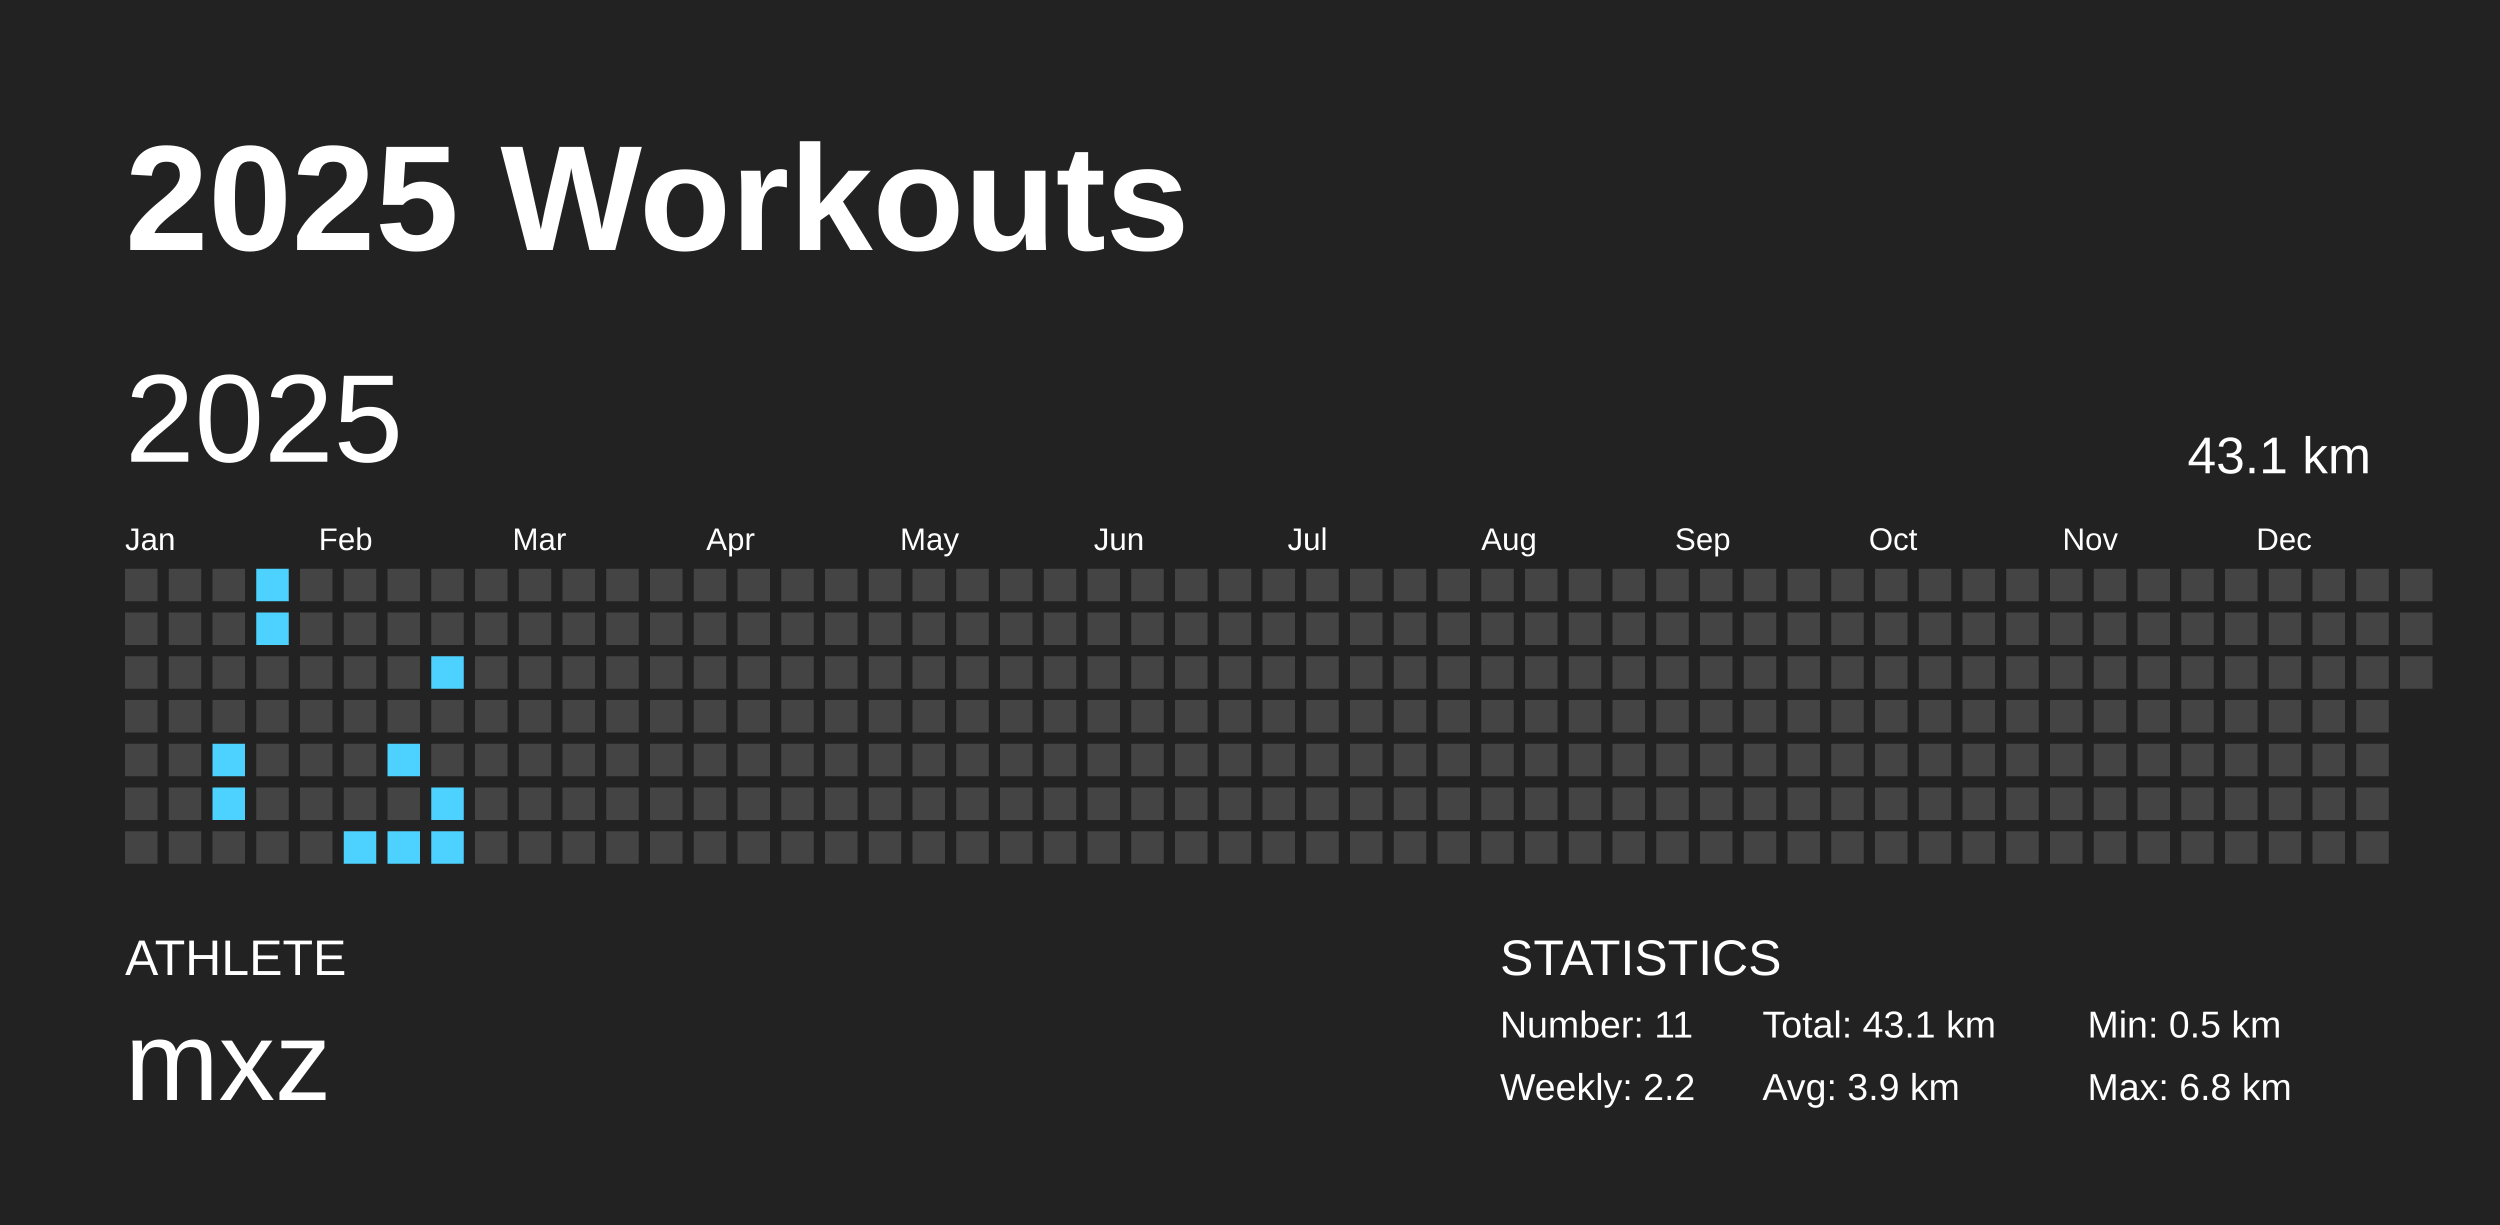
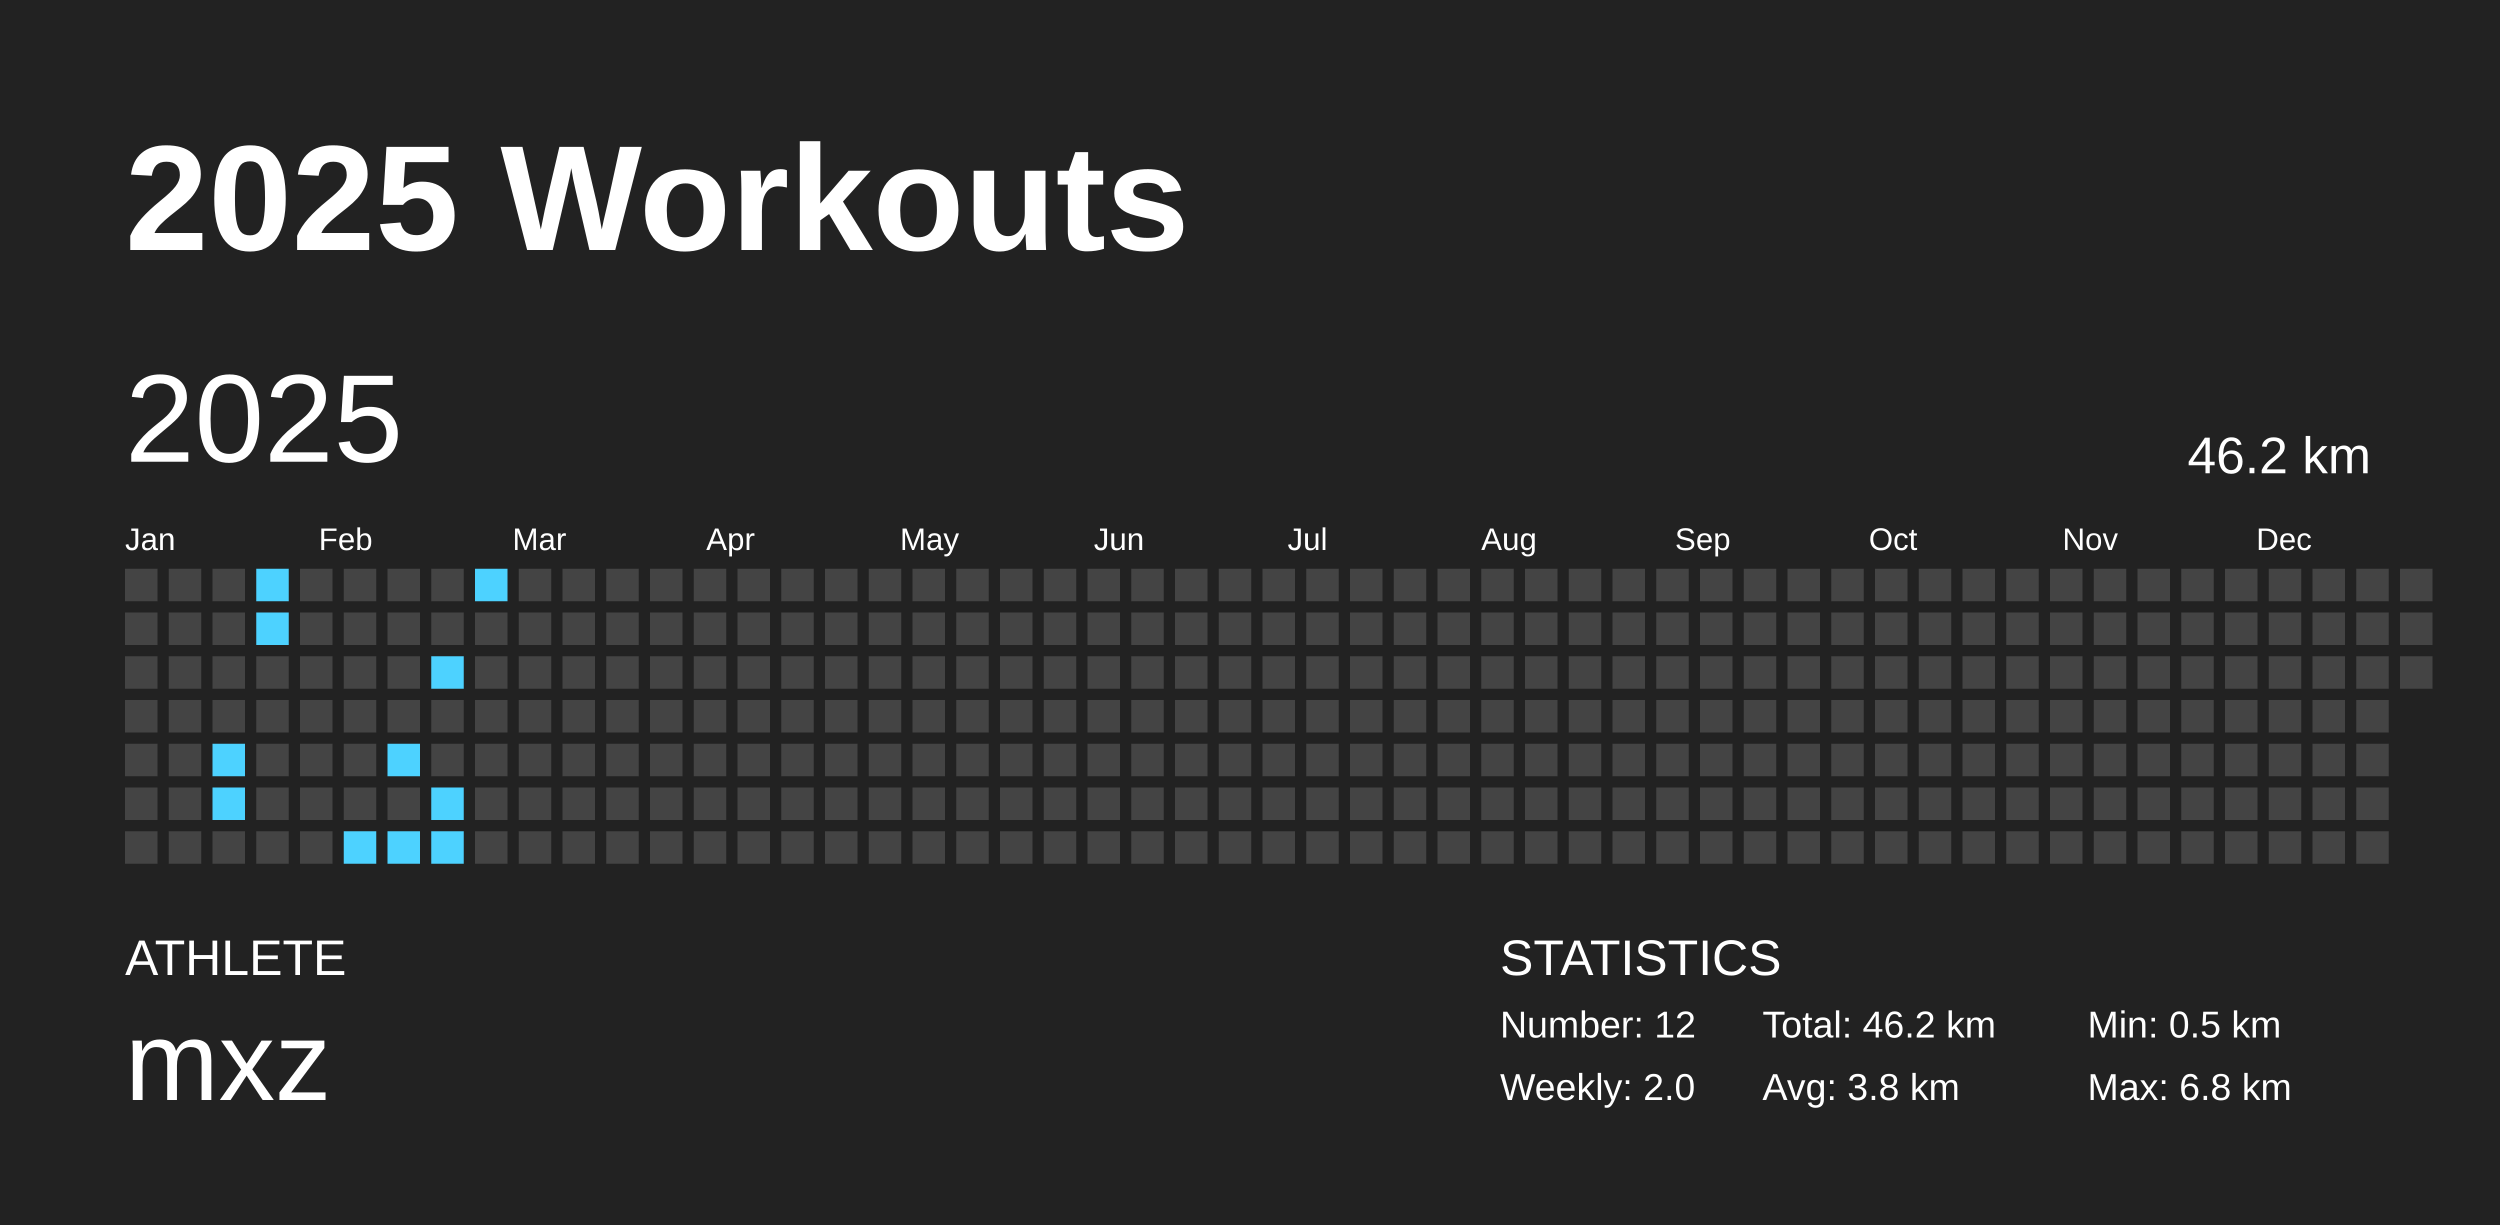
<svg xmlns="http://www.w3.org/2000/svg" baseProfile="full" height="98mm" version="1.1" viewBox="0,0,200,98" width="200mm">
  <defs />
  <rect fill="#222222" height="98" width="200" x="0" y="0" />
  <text fill="#FFFFFF" style="font-size:12px; font-family:Arial; font-weight:bold;" x="10" y="20">2025 Workouts</text>
  <text fill="#FFFFFF" style="font-size:4px; font-family:Arial" x="10" y="78">ATHLETE</text>
  <text fill="#FFFFFF" style="font-size:9px; font-family:Arial" x="10" y="88">mxz</text>
  <text fill="#FFFFFF" style="font-size:4px; font-family:Arial" x="120" y="78">STATISTICS</text>
-   <text fill="#FFFFFF" style="font-size:3px; font-family:Arial" x="120" y="83">Number: 11</text>
-   <text fill="#FFFFFF" style="font-size:3px; font-family:Arial" x="120" y="88">Weekly: 2.2</text>
-   <text fill="#FFFFFF" style="font-size:3px; font-family:Arial" x="141" y="83">Total: 43.1 km</text>
-   <text fill="#FFFFFF" style="font-size:3px; font-family:Arial" x="141" y="88">Avg: 3.9 km</text>
+   <text fill="#FFFFFF" style="font-size:3px; font-family:Arial" x="120" y="83">Number: 12</text>
+   <text fill="#FFFFFF" style="font-size:3px; font-family:Arial" x="120" y="88">Weekly: 2.0</text>
+   <text fill="#FFFFFF" style="font-size:3px; font-family:Arial" x="141" y="83">Total: 46.2 km</text>
+   <text fill="#FFFFFF" style="font-size:3px; font-family:Arial" x="141" y="88">Avg: 3.8 km</text>
  <text fill="#FFFFFF" style="font-size:3px; font-family:Arial" x="167" y="83">Min: 0.5 km</text>
  <text fill="#FFFFFF" style="font-size:3px; font-family:Arial" x="167" y="88">Max: 6.8 km</text>
  <text dominant-baseline="hanging" fill="#FFFFFF" style="font-size:10.0px; font-family:Arial;" x="10" y="30">2025</text>
-   <text dominant-baseline="hanging" fill="#FFFFFF" style="font-size:4.125px; font-family:Arial;" x="175" y="35">43.1 km</text>
+   <text dominant-baseline="hanging" fill="#FFFFFF" style="font-size:4.125px; font-family:Arial;" x="175" y="35">46.2 km</text>
  <text fill="#FFFFFF" style="font-size:2.5px; font-family:Arial" x="10.0" y="44">Jan</text>
  <text fill="#FFFFFF" style="font-size:2.5px; font-family:Arial" x="25.5" y="44">Feb</text>
  <text fill="#FFFFFF" style="font-size:2.5px; font-family:Arial" x="41.0" y="44">Mar</text>
  <text fill="#FFFFFF" style="font-size:2.5px; font-family:Arial" x="56.5" y="44">Apr</text>
  <text fill="#FFFFFF" style="font-size:2.5px; font-family:Arial" x="72.0" y="44">May</text>
  <text fill="#FFFFFF" style="font-size:2.5px; font-family:Arial" x="87.5" y="44">Jun</text>
  <text fill="#FFFFFF" style="font-size:2.5px; font-family:Arial" x="103.0" y="44">Jul</text>
  <text fill="#FFFFFF" style="font-size:2.5px; font-family:Arial" x="118.5" y="44">Aug</text>
  <text fill="#FFFFFF" style="font-size:2.5px; font-family:Arial" x="134.0" y="44">Sep</text>
  <text fill="#FFFFFF" style="font-size:2.5px; font-family:Arial" x="149.5" y="44">Oct</text>
  <text fill="#FFFFFF" style="font-size:2.5px; font-family:Arial" x="165.0" y="44">Nov</text>
  <text fill="#FFFFFF" style="font-size:2.5px; font-family:Arial" x="180.5" y="44">Dec</text>
  <rect fill="#444444" height="2.6" width="2.6" x="10.0" y="45.5" />
  <rect fill="#444444" height="2.6" width="2.6" x="10.0" y="49.0" />
  <rect fill="#444444" height="2.6" width="2.6" x="10.0" y="52.5" />
  <rect fill="#444444" height="2.6" width="2.6" x="10.0" y="56.0" />
  <rect fill="#444444" height="2.6" width="2.6" x="10.0" y="59.5" />
  <rect fill="#444444" height="2.6" width="2.6" x="10.0" y="63.0" />
  <rect fill="#444444" height="2.6" width="2.6" x="10.0" y="66.5" />
  <rect fill="#444444" height="2.6" width="2.6" x="13.5" y="45.5" />
  <rect fill="#444444" height="2.6" width="2.6" x="13.5" y="49.0" />
  <rect fill="#444444" height="2.6" width="2.6" x="13.5" y="52.5" />
  <rect fill="#444444" height="2.6" width="2.6" x="13.5" y="56.0" />
  <rect fill="#444444" height="2.6" width="2.6" x="13.5" y="59.5" />
  <rect fill="#444444" height="2.6" width="2.6" x="13.5" y="63.0" />
  <rect fill="#444444" height="2.6" width="2.6" x="13.5" y="66.5" />
  <rect fill="#444444" height="2.6" width="2.6" x="17.0" y="45.5" />
  <rect fill="#444444" height="2.6" width="2.6" x="17.0" y="49.0" />
  <rect fill="#444444" height="2.6" width="2.6" x="17.0" y="52.5" />
  <rect fill="#444444" height="2.6" width="2.6" x="17.0" y="56.0" />
  <rect fill="#4dd2ff" height="2.6" width="2.6" x="17.0" y="59.5" />
  <rect fill="#4dd2ff" height="2.6" width="2.6" x="17.0" y="63.0" />
  <rect fill="#444444" height="2.6" width="2.6" x="17.0" y="66.5" />
  <rect fill="#4dd2ff" height="2.6" width="2.6" x="20.5" y="45.5" />
  <rect fill="#4dd2ff" height="2.6" width="2.6" x="20.5" y="49.0" />
  <rect fill="#444444" height="2.6" width="2.6" x="20.5" y="52.5" />
  <rect fill="#444444" height="2.6" width="2.6" x="20.5" y="56.0" />
  <rect fill="#444444" height="2.6" width="2.6" x="20.5" y="59.5" />
  <rect fill="#444444" height="2.6" width="2.6" x="20.5" y="63.0" />
  <rect fill="#444444" height="2.6" width="2.6" x="20.5" y="66.5" />
  <rect fill="#444444" height="2.6" width="2.6" x="24.0" y="45.5" />
  <rect fill="#444444" height="2.6" width="2.6" x="24.0" y="49.0" />
  <rect fill="#444444" height="2.6" width="2.6" x="24.0" y="52.5" />
  <rect fill="#444444" height="2.6" width="2.6" x="24.0" y="56.0" />
  <rect fill="#444444" height="2.6" width="2.6" x="24.0" y="59.5" />
  <rect fill="#444444" height="2.6" width="2.6" x="24.0" y="63.0" />
  <rect fill="#444444" height="2.6" width="2.6" x="24.0" y="66.5" />
  <rect fill="#444444" height="2.6" width="2.6" x="27.5" y="45.5" />
  <rect fill="#444444" height="2.6" width="2.6" x="27.5" y="49.0" />
  <rect fill="#444444" height="2.6" width="2.6" x="27.5" y="52.5" />
  <rect fill="#444444" height="2.6" width="2.6" x="27.5" y="56.0" />
  <rect fill="#444444" height="2.6" width="2.6" x="27.5" y="59.5" />
  <rect fill="#444444" height="2.6" width="2.6" x="27.5" y="63.0" />
  <rect fill="#4dd2ff" height="2.6" width="2.6" x="27.5" y="66.5" />
  <rect fill="#444444" height="2.6" width="2.6" x="31.0" y="45.5" />
  <rect fill="#444444" height="2.6" width="2.6" x="31.0" y="49.0" />
  <rect fill="#444444" height="2.6" width="2.6" x="31.0" y="52.5" />
  <rect fill="#444444" height="2.6" width="2.6" x="31.0" y="56.0" />
  <rect fill="#4dd2ff" height="2.6" width="2.6" x="31.0" y="59.5" />
  <rect fill="#444444" height="2.6" width="2.6" x="31.0" y="63.0" />
  <rect fill="#4dd2ff" height="2.6" width="2.6" x="31.0" y="66.5" />
  <rect fill="#444444" height="2.6" width="2.6" x="34.5" y="45.5" />
  <rect fill="#444444" height="2.6" width="2.6" x="34.5" y="49.0" />
  <rect fill="#4dd2ff" height="2.6" width="2.6" x="34.5" y="52.5" />
  <rect fill="#444444" height="2.6" width="2.6" x="34.5" y="56.0" />
  <rect fill="#444444" height="2.6" width="2.6" x="34.5" y="59.5" />
  <rect fill="#4dd2ff" height="2.6" width="2.6" x="34.5" y="63.0" />
  <rect fill="#4dd2ff" height="2.6" width="2.6" x="34.5" y="66.5" />
-   <rect fill="#444444" height="2.6" width="2.6" x="38.0" y="45.5" />
+   <rect fill="#4dd2ff" height="2.6" width="2.6" x="38.0" y="45.5" />
  <rect fill="#444444" height="2.6" width="2.6" x="38.0" y="49.0" />
  <rect fill="#444444" height="2.6" width="2.6" x="38.0" y="52.5" />
  <rect fill="#444444" height="2.6" width="2.6" x="38.0" y="56.0" />
  <rect fill="#444444" height="2.6" width="2.6" x="38.0" y="59.5" />
  <rect fill="#444444" height="2.6" width="2.6" x="38.0" y="63.0" />
  <rect fill="#444444" height="2.6" width="2.6" x="38.0" y="66.5" />
  <rect fill="#444444" height="2.6" width="2.6" x="41.5" y="45.5" />
  <rect fill="#444444" height="2.6" width="2.6" x="41.5" y="49.0" />
  <rect fill="#444444" height="2.6" width="2.6" x="41.5" y="52.5" />
  <rect fill="#444444" height="2.6" width="2.6" x="41.5" y="56.0" />
  <rect fill="#444444" height="2.6" width="2.6" x="41.5" y="59.5" />
  <rect fill="#444444" height="2.6" width="2.6" x="41.5" y="63.0" />
  <rect fill="#444444" height="2.6" width="2.6" x="41.5" y="66.5" />
  <rect fill="#444444" height="2.6" width="2.6" x="45.0" y="45.5" />
  <rect fill="#444444" height="2.6" width="2.6" x="45.0" y="49.0" />
  <rect fill="#444444" height="2.6" width="2.6" x="45.0" y="52.5" />
  <rect fill="#444444" height="2.6" width="2.6" x="45.0" y="56.0" />
  <rect fill="#444444" height="2.6" width="2.6" x="45.0" y="59.5" />
  <rect fill="#444444" height="2.6" width="2.6" x="45.0" y="63.0" />
  <rect fill="#444444" height="2.6" width="2.6" x="45.0" y="66.5" />
  <rect fill="#444444" height="2.6" width="2.6" x="48.5" y="45.5" />
  <rect fill="#444444" height="2.6" width="2.6" x="48.5" y="49.0" />
  <rect fill="#444444" height="2.6" width="2.6" x="48.5" y="52.5" />
  <rect fill="#444444" height="2.6" width="2.6" x="48.5" y="56.0" />
  <rect fill="#444444" height="2.6" width="2.6" x="48.5" y="59.5" />
  <rect fill="#444444" height="2.6" width="2.6" x="48.5" y="63.0" />
  <rect fill="#444444" height="2.6" width="2.6" x="48.5" y="66.5" />
  <rect fill="#444444" height="2.6" width="2.6" x="52.0" y="45.5" />
  <rect fill="#444444" height="2.6" width="2.6" x="52.0" y="49.0" />
  <rect fill="#444444" height="2.6" width="2.6" x="52.0" y="52.5" />
  <rect fill="#444444" height="2.6" width="2.6" x="52.0" y="56.0" />
  <rect fill="#444444" height="2.6" width="2.6" x="52.0" y="59.5" />
  <rect fill="#444444" height="2.6" width="2.6" x="52.0" y="63.0" />
  <rect fill="#444444" height="2.6" width="2.6" x="52.0" y="66.5" />
  <rect fill="#444444" height="2.6" width="2.6" x="55.5" y="45.5" />
  <rect fill="#444444" height="2.6" width="2.6" x="55.5" y="49.0" />
  <rect fill="#444444" height="2.6" width="2.6" x="55.5" y="52.5" />
  <rect fill="#444444" height="2.6" width="2.6" x="55.5" y="56.0" />
  <rect fill="#444444" height="2.6" width="2.6" x="55.5" y="59.5" />
  <rect fill="#444444" height="2.6" width="2.6" x="55.5" y="63.0" />
  <rect fill="#444444" height="2.6" width="2.6" x="55.5" y="66.5" />
  <rect fill="#444444" height="2.6" width="2.6" x="59.0" y="45.5" />
  <rect fill="#444444" height="2.6" width="2.6" x="59.0" y="49.0" />
  <rect fill="#444444" height="2.6" width="2.6" x="59.0" y="52.5" />
  <rect fill="#444444" height="2.6" width="2.6" x="59.0" y="56.0" />
  <rect fill="#444444" height="2.6" width="2.6" x="59.0" y="59.5" />
  <rect fill="#444444" height="2.6" width="2.6" x="59.0" y="63.0" />
  <rect fill="#444444" height="2.6" width="2.6" x="59.0" y="66.5" />
  <rect fill="#444444" height="2.6" width="2.6" x="62.5" y="45.5" />
  <rect fill="#444444" height="2.6" width="2.6" x="62.5" y="49.0" />
  <rect fill="#444444" height="2.6" width="2.6" x="62.5" y="52.5" />
  <rect fill="#444444" height="2.6" width="2.6" x="62.5" y="56.0" />
  <rect fill="#444444" height="2.6" width="2.6" x="62.5" y="59.5" />
  <rect fill="#444444" height="2.6" width="2.6" x="62.5" y="63.0" />
  <rect fill="#444444" height="2.6" width="2.6" x="62.5" y="66.5" />
  <rect fill="#444444" height="2.6" width="2.6" x="66.0" y="45.5" />
  <rect fill="#444444" height="2.6" width="2.6" x="66.0" y="49.0" />
  <rect fill="#444444" height="2.6" width="2.6" x="66.0" y="52.5" />
  <rect fill="#444444" height="2.6" width="2.6" x="66.0" y="56.0" />
  <rect fill="#444444" height="2.6" width="2.6" x="66.0" y="59.5" />
  <rect fill="#444444" height="2.6" width="2.6" x="66.0" y="63.0" />
  <rect fill="#444444" height="2.6" width="2.6" x="66.0" y="66.5" />
  <rect fill="#444444" height="2.6" width="2.6" x="69.5" y="45.5" />
  <rect fill="#444444" height="2.6" width="2.6" x="69.5" y="49.0" />
  <rect fill="#444444" height="2.6" width="2.6" x="69.5" y="52.5" />
  <rect fill="#444444" height="2.6" width="2.6" x="69.5" y="56.0" />
  <rect fill="#444444" height="2.6" width="2.6" x="69.5" y="59.5" />
  <rect fill="#444444" height="2.6" width="2.6" x="69.5" y="63.0" />
  <rect fill="#444444" height="2.6" width="2.6" x="69.5" y="66.5" />
  <rect fill="#444444" height="2.6" width="2.6" x="73.0" y="45.5" />
  <rect fill="#444444" height="2.6" width="2.6" x="73.0" y="49.0" />
  <rect fill="#444444" height="2.6" width="2.6" x="73.0" y="52.5" />
  <rect fill="#444444" height="2.6" width="2.6" x="73.0" y="56.0" />
  <rect fill="#444444" height="2.6" width="2.6" x="73.0" y="59.5" />
  <rect fill="#444444" height="2.6" width="2.6" x="73.0" y="63.0" />
  <rect fill="#444444" height="2.6" width="2.6" x="73.0" y="66.5" />
  <rect fill="#444444" height="2.6" width="2.6" x="76.5" y="45.5" />
  <rect fill="#444444" height="2.6" width="2.6" x="76.5" y="49.0" />
  <rect fill="#444444" height="2.6" width="2.6" x="76.5" y="52.5" />
  <rect fill="#444444" height="2.6" width="2.6" x="76.5" y="56.0" />
  <rect fill="#444444" height="2.6" width="2.6" x="76.5" y="59.5" />
  <rect fill="#444444" height="2.6" width="2.6" x="76.5" y="63.0" />
  <rect fill="#444444" height="2.6" width="2.6" x="76.5" y="66.5" />
  <rect fill="#444444" height="2.6" width="2.6" x="80.0" y="45.5" />
  <rect fill="#444444" height="2.6" width="2.6" x="80.0" y="49.0" />
  <rect fill="#444444" height="2.6" width="2.6" x="80.0" y="52.5" />
  <rect fill="#444444" height="2.6" width="2.6" x="80.0" y="56.0" />
  <rect fill="#444444" height="2.6" width="2.6" x="80.0" y="59.5" />
  <rect fill="#444444" height="2.6" width="2.6" x="80.0" y="63.0" />
  <rect fill="#444444" height="2.6" width="2.6" x="80.0" y="66.5" />
  <rect fill="#444444" height="2.6" width="2.6" x="83.5" y="45.5" />
  <rect fill="#444444" height="2.6" width="2.6" x="83.5" y="49.0" />
  <rect fill="#444444" height="2.6" width="2.6" x="83.5" y="52.5" />
  <rect fill="#444444" height="2.6" width="2.6" x="83.5" y="56.0" />
  <rect fill="#444444" height="2.6" width="2.6" x="83.5" y="59.5" />
  <rect fill="#444444" height="2.6" width="2.6" x="83.5" y="63.0" />
  <rect fill="#444444" height="2.6" width="2.6" x="83.5" y="66.5" />
  <rect fill="#444444" height="2.6" width="2.6" x="87.0" y="45.5" />
  <rect fill="#444444" height="2.6" width="2.6" x="87.0" y="49.0" />
  <rect fill="#444444" height="2.6" width="2.6" x="87.0" y="52.5" />
  <rect fill="#444444" height="2.6" width="2.6" x="87.0" y="56.0" />
  <rect fill="#444444" height="2.6" width="2.6" x="87.0" y="59.5" />
  <rect fill="#444444" height="2.6" width="2.6" x="87.0" y="63.0" />
  <rect fill="#444444" height="2.6" width="2.6" x="87.0" y="66.5" />
  <rect fill="#444444" height="2.6" width="2.6" x="90.5" y="45.5" />
  <rect fill="#444444" height="2.6" width="2.6" x="90.5" y="49.0" />
  <rect fill="#444444" height="2.6" width="2.6" x="90.5" y="52.5" />
  <rect fill="#444444" height="2.6" width="2.6" x="90.5" y="56.0" />
  <rect fill="#444444" height="2.6" width="2.6" x="90.5" y="59.5" />
  <rect fill="#444444" height="2.6" width="2.6" x="90.5" y="63.0" />
  <rect fill="#444444" height="2.6" width="2.6" x="90.5" y="66.5" />
  <rect fill="#444444" height="2.6" width="2.6" x="94.0" y="45.5" />
  <rect fill="#444444" height="2.6" width="2.6" x="94.0" y="49.0" />
  <rect fill="#444444" height="2.6" width="2.6" x="94.0" y="52.5" />
  <rect fill="#444444" height="2.6" width="2.6" x="94.0" y="56.0" />
  <rect fill="#444444" height="2.6" width="2.6" x="94.0" y="59.5" />
  <rect fill="#444444" height="2.6" width="2.6" x="94.0" y="63.0" />
  <rect fill="#444444" height="2.6" width="2.6" x="94.0" y="66.5" />
  <rect fill="#444444" height="2.6" width="2.6" x="97.5" y="45.5" />
  <rect fill="#444444" height="2.6" width="2.6" x="97.5" y="49.0" />
  <rect fill="#444444" height="2.6" width="2.6" x="97.5" y="52.5" />
  <rect fill="#444444" height="2.6" width="2.6" x="97.5" y="56.0" />
  <rect fill="#444444" height="2.6" width="2.6" x="97.5" y="59.5" />
  <rect fill="#444444" height="2.6" width="2.6" x="97.5" y="63.0" />
  <rect fill="#444444" height="2.6" width="2.6" x="97.5" y="66.5" />
  <rect fill="#444444" height="2.6" width="2.6" x="101.0" y="45.5" />
  <rect fill="#444444" height="2.6" width="2.6" x="101.0" y="49.0" />
  <rect fill="#444444" height="2.6" width="2.6" x="101.0" y="52.5" />
  <rect fill="#444444" height="2.6" width="2.6" x="101.0" y="56.0" />
  <rect fill="#444444" height="2.6" width="2.6" x="101.0" y="59.5" />
  <rect fill="#444444" height="2.6" width="2.6" x="101.0" y="63.0" />
  <rect fill="#444444" height="2.6" width="2.6" x="101.0" y="66.5" />
  <rect fill="#444444" height="2.6" width="2.6" x="104.5" y="45.5" />
  <rect fill="#444444" height="2.6" width="2.6" x="104.5" y="49.0" />
  <rect fill="#444444" height="2.6" width="2.6" x="104.5" y="52.5" />
  <rect fill="#444444" height="2.6" width="2.6" x="104.5" y="56.0" />
  <rect fill="#444444" height="2.6" width="2.6" x="104.5" y="59.5" />
  <rect fill="#444444" height="2.6" width="2.6" x="104.5" y="63.0" />
  <rect fill="#444444" height="2.6" width="2.6" x="104.5" y="66.5" />
  <rect fill="#444444" height="2.6" width="2.6" x="108.0" y="45.5" />
  <rect fill="#444444" height="2.6" width="2.6" x="108.0" y="49.0" />
  <rect fill="#444444" height="2.6" width="2.6" x="108.0" y="52.5" />
  <rect fill="#444444" height="2.6" width="2.6" x="108.0" y="56.0" />
  <rect fill="#444444" height="2.6" width="2.6" x="108.0" y="59.5" />
  <rect fill="#444444" height="2.6" width="2.6" x="108.0" y="63.0" />
  <rect fill="#444444" height="2.6" width="2.6" x="108.0" y="66.5" />
  <rect fill="#444444" height="2.6" width="2.6" x="111.5" y="45.5" />
  <rect fill="#444444" height="2.6" width="2.6" x="111.5" y="49.0" />
  <rect fill="#444444" height="2.6" width="2.6" x="111.5" y="52.5" />
  <rect fill="#444444" height="2.6" width="2.6" x="111.5" y="56.0" />
  <rect fill="#444444" height="2.6" width="2.6" x="111.5" y="59.5" />
  <rect fill="#444444" height="2.6" width="2.6" x="111.5" y="63.0" />
  <rect fill="#444444" height="2.6" width="2.6" x="111.5" y="66.5" />
  <rect fill="#444444" height="2.6" width="2.6" x="115.0" y="45.5" />
  <rect fill="#444444" height="2.6" width="2.6" x="115.0" y="49.0" />
  <rect fill="#444444" height="2.6" width="2.6" x="115.0" y="52.5" />
  <rect fill="#444444" height="2.6" width="2.6" x="115.0" y="56.0" />
  <rect fill="#444444" height="2.6" width="2.6" x="115.0" y="59.5" />
  <rect fill="#444444" height="2.6" width="2.6" x="115.0" y="63.0" />
  <rect fill="#444444" height="2.6" width="2.6" x="115.0" y="66.5" />
  <rect fill="#444444" height="2.6" width="2.6" x="118.5" y="45.5" />
  <rect fill="#444444" height="2.6" width="2.6" x="118.5" y="49.0" />
  <rect fill="#444444" height="2.6" width="2.6" x="118.5" y="52.5" />
  <rect fill="#444444" height="2.6" width="2.6" x="118.5" y="56.0" />
  <rect fill="#444444" height="2.6" width="2.6" x="118.5" y="59.5" />
  <rect fill="#444444" height="2.6" width="2.6" x="118.5" y="63.0" />
  <rect fill="#444444" height="2.6" width="2.6" x="118.5" y="66.5" />
  <rect fill="#444444" height="2.6" width="2.6" x="122.0" y="45.5" />
  <rect fill="#444444" height="2.6" width="2.6" x="122.0" y="49.0" />
  <rect fill="#444444" height="2.6" width="2.6" x="122.0" y="52.5" />
  <rect fill="#444444" height="2.6" width="2.6" x="122.0" y="56.0" />
  <rect fill="#444444" height="2.6" width="2.6" x="122.0" y="59.5" />
  <rect fill="#444444" height="2.6" width="2.6" x="122.0" y="63.0" />
  <rect fill="#444444" height="2.6" width="2.6" x="122.0" y="66.5" />
  <rect fill="#444444" height="2.6" width="2.6" x="125.5" y="45.5" />
  <rect fill="#444444" height="2.6" width="2.6" x="125.5" y="49.0" />
  <rect fill="#444444" height="2.6" width="2.6" x="125.5" y="52.5" />
  <rect fill="#444444" height="2.6" width="2.6" x="125.5" y="56.0" />
  <rect fill="#444444" height="2.6" width="2.6" x="125.5" y="59.5" />
  <rect fill="#444444" height="2.6" width="2.6" x="125.5" y="63.0" />
  <rect fill="#444444" height="2.6" width="2.6" x="125.5" y="66.5" />
  <rect fill="#444444" height="2.6" width="2.6" x="129.0" y="45.5" />
  <rect fill="#444444" height="2.6" width="2.6" x="129.0" y="49.0" />
  <rect fill="#444444" height="2.6" width="2.6" x="129.0" y="52.5" />
  <rect fill="#444444" height="2.6" width="2.6" x="129.0" y="56.0" />
  <rect fill="#444444" height="2.6" width="2.6" x="129.0" y="59.5" />
  <rect fill="#444444" height="2.6" width="2.6" x="129.0" y="63.0" />
  <rect fill="#444444" height="2.6" width="2.6" x="129.0" y="66.5" />
  <rect fill="#444444" height="2.6" width="2.6" x="132.5" y="45.5" />
  <rect fill="#444444" height="2.6" width="2.6" x="132.5" y="49.0" />
  <rect fill="#444444" height="2.6" width="2.6" x="132.5" y="52.5" />
  <rect fill="#444444" height="2.6" width="2.6" x="132.5" y="56.0" />
  <rect fill="#444444" height="2.6" width="2.6" x="132.5" y="59.5" />
  <rect fill="#444444" height="2.6" width="2.6" x="132.5" y="63.0" />
  <rect fill="#444444" height="2.6" width="2.6" x="132.5" y="66.5" />
  <rect fill="#444444" height="2.6" width="2.6" x="136.0" y="45.5" />
  <rect fill="#444444" height="2.6" width="2.6" x="136.0" y="49.0" />
  <rect fill="#444444" height="2.6" width="2.6" x="136.0" y="52.5" />
  <rect fill="#444444" height="2.6" width="2.6" x="136.0" y="56.0" />
  <rect fill="#444444" height="2.6" width="2.6" x="136.0" y="59.5" />
  <rect fill="#444444" height="2.6" width="2.6" x="136.0" y="63.0" />
  <rect fill="#444444" height="2.6" width="2.6" x="136.0" y="66.5" />
  <rect fill="#444444" height="2.6" width="2.6" x="139.5" y="45.5" />
  <rect fill="#444444" height="2.6" width="2.6" x="139.5" y="49.0" />
  <rect fill="#444444" height="2.6" width="2.6" x="139.5" y="52.5" />
  <rect fill="#444444" height="2.6" width="2.6" x="139.5" y="56.0" />
  <rect fill="#444444" height="2.6" width="2.6" x="139.5" y="59.5" />
  <rect fill="#444444" height="2.6" width="2.6" x="139.5" y="63.0" />
  <rect fill="#444444" height="2.6" width="2.6" x="139.5" y="66.5" />
  <rect fill="#444444" height="2.6" width="2.6" x="143.0" y="45.5" />
  <rect fill="#444444" height="2.6" width="2.6" x="143.0" y="49.0" />
  <rect fill="#444444" height="2.6" width="2.6" x="143.0" y="52.5" />
  <rect fill="#444444" height="2.6" width="2.6" x="143.0" y="56.0" />
  <rect fill="#444444" height="2.6" width="2.6" x="143.0" y="59.5" />
  <rect fill="#444444" height="2.6" width="2.6" x="143.0" y="63.0" />
  <rect fill="#444444" height="2.6" width="2.6" x="143.0" y="66.5" />
  <rect fill="#444444" height="2.6" width="2.6" x="146.5" y="45.5" />
  <rect fill="#444444" height="2.6" width="2.6" x="146.5" y="49.0" />
  <rect fill="#444444" height="2.6" width="2.6" x="146.5" y="52.5" />
  <rect fill="#444444" height="2.6" width="2.6" x="146.5" y="56.0" />
  <rect fill="#444444" height="2.6" width="2.6" x="146.5" y="59.5" />
  <rect fill="#444444" height="2.6" width="2.6" x="146.5" y="63.0" />
  <rect fill="#444444" height="2.6" width="2.6" x="146.5" y="66.5" />
  <rect fill="#444444" height="2.6" width="2.6" x="150.0" y="45.5" />
  <rect fill="#444444" height="2.6" width="2.6" x="150.0" y="49.0" />
  <rect fill="#444444" height="2.6" width="2.6" x="150.0" y="52.5" />
  <rect fill="#444444" height="2.6" width="2.6" x="150.0" y="56.0" />
  <rect fill="#444444" height="2.6" width="2.6" x="150.0" y="59.5" />
  <rect fill="#444444" height="2.6" width="2.6" x="150.0" y="63.0" />
  <rect fill="#444444" height="2.6" width="2.6" x="150.0" y="66.5" />
  <rect fill="#444444" height="2.6" width="2.6" x="153.5" y="45.5" />
  <rect fill="#444444" height="2.6" width="2.6" x="153.5" y="49.0" />
  <rect fill="#444444" height="2.6" width="2.6" x="153.5" y="52.5" />
  <rect fill="#444444" height="2.6" width="2.6" x="153.5" y="56.0" />
  <rect fill="#444444" height="2.6" width="2.6" x="153.5" y="59.5" />
  <rect fill="#444444" height="2.6" width="2.6" x="153.5" y="63.0" />
  <rect fill="#444444" height="2.6" width="2.6" x="153.5" y="66.5" />
  <rect fill="#444444" height="2.6" width="2.6" x="157.0" y="45.5" />
  <rect fill="#444444" height="2.6" width="2.6" x="157.0" y="49.0" />
  <rect fill="#444444" height="2.6" width="2.6" x="157.0" y="52.5" />
  <rect fill="#444444" height="2.6" width="2.6" x="157.0" y="56.0" />
  <rect fill="#444444" height="2.6" width="2.6" x="157.0" y="59.5" />
  <rect fill="#444444" height="2.6" width="2.6" x="157.0" y="63.0" />
  <rect fill="#444444" height="2.6" width="2.6" x="157.0" y="66.5" />
  <rect fill="#444444" height="2.6" width="2.6" x="160.5" y="45.5" />
  <rect fill="#444444" height="2.6" width="2.6" x="160.5" y="49.0" />
  <rect fill="#444444" height="2.6" width="2.6" x="160.5" y="52.5" />
  <rect fill="#444444" height="2.6" width="2.6" x="160.5" y="56.0" />
  <rect fill="#444444" height="2.6" width="2.6" x="160.5" y="59.5" />
  <rect fill="#444444" height="2.6" width="2.6" x="160.5" y="63.0" />
  <rect fill="#444444" height="2.6" width="2.6" x="160.5" y="66.5" />
  <rect fill="#444444" height="2.6" width="2.6" x="164.0" y="45.5" />
  <rect fill="#444444" height="2.6" width="2.6" x="164.0" y="49.0" />
  <rect fill="#444444" height="2.6" width="2.6" x="164.0" y="52.5" />
  <rect fill="#444444" height="2.6" width="2.6" x="164.0" y="56.0" />
  <rect fill="#444444" height="2.6" width="2.6" x="164.0" y="59.5" />
  <rect fill="#444444" height="2.6" width="2.6" x="164.0" y="63.0" />
  <rect fill="#444444" height="2.6" width="2.6" x="164.0" y="66.5" />
  <rect fill="#444444" height="2.6" width="2.6" x="167.5" y="45.5" />
  <rect fill="#444444" height="2.6" width="2.6" x="167.5" y="49.0" />
  <rect fill="#444444" height="2.6" width="2.6" x="167.5" y="52.5" />
  <rect fill="#444444" height="2.6" width="2.6" x="167.5" y="56.0" />
  <rect fill="#444444" height="2.6" width="2.6" x="167.5" y="59.5" />
  <rect fill="#444444" height="2.6" width="2.6" x="167.5" y="63.0" />
  <rect fill="#444444" height="2.6" width="2.6" x="167.5" y="66.5" />
  <rect fill="#444444" height="2.6" width="2.6" x="171.0" y="45.5" />
  <rect fill="#444444" height="2.6" width="2.6" x="171.0" y="49.0" />
  <rect fill="#444444" height="2.6" width="2.6" x="171.0" y="52.5" />
  <rect fill="#444444" height="2.6" width="2.6" x="171.0" y="56.0" />
  <rect fill="#444444" height="2.6" width="2.6" x="171.0" y="59.5" />
  <rect fill="#444444" height="2.6" width="2.6" x="171.0" y="63.0" />
  <rect fill="#444444" height="2.6" width="2.6" x="171.0" y="66.5" />
  <rect fill="#444444" height="2.6" width="2.6" x="174.5" y="45.5" />
  <rect fill="#444444" height="2.6" width="2.6" x="174.5" y="49.0" />
  <rect fill="#444444" height="2.6" width="2.6" x="174.5" y="52.5" />
  <rect fill="#444444" height="2.6" width="2.6" x="174.5" y="56.0" />
  <rect fill="#444444" height="2.6" width="2.6" x="174.5" y="59.5" />
  <rect fill="#444444" height="2.6" width="2.6" x="174.5" y="63.0" />
  <rect fill="#444444" height="2.6" width="2.6" x="174.5" y="66.5" />
  <rect fill="#444444" height="2.6" width="2.6" x="178.0" y="45.5" />
  <rect fill="#444444" height="2.6" width="2.6" x="178.0" y="49.0" />
  <rect fill="#444444" height="2.6" width="2.6" x="178.0" y="52.5" />
  <rect fill="#444444" height="2.6" width="2.6" x="178.0" y="56.0" />
  <rect fill="#444444" height="2.6" width="2.6" x="178.0" y="59.5" />
  <rect fill="#444444" height="2.6" width="2.6" x="178.0" y="63.0" />
  <rect fill="#444444" height="2.6" width="2.6" x="178.0" y="66.5" />
  <rect fill="#444444" height="2.6" width="2.6" x="181.5" y="45.5" />
  <rect fill="#444444" height="2.6" width="2.6" x="181.5" y="49.0" />
  <rect fill="#444444" height="2.6" width="2.6" x="181.5" y="52.5" />
  <rect fill="#444444" height="2.6" width="2.6" x="181.5" y="56.0" />
  <rect fill="#444444" height="2.6" width="2.6" x="181.5" y="59.5" />
  <rect fill="#444444" height="2.6" width="2.6" x="181.5" y="63.0" />
  <rect fill="#444444" height="2.6" width="2.6" x="181.5" y="66.5" />
  <rect fill="#444444" height="2.6" width="2.6" x="185.0" y="45.5" />
  <rect fill="#444444" height="2.6" width="2.6" x="185.0" y="49.0" />
  <rect fill="#444444" height="2.6" width="2.6" x="185.0" y="52.5" />
  <rect fill="#444444" height="2.6" width="2.6" x="185.0" y="56.0" />
  <rect fill="#444444" height="2.6" width="2.6" x="185.0" y="59.5" />
  <rect fill="#444444" height="2.6" width="2.6" x="185.0" y="63.0" />
  <rect fill="#444444" height="2.6" width="2.6" x="185.0" y="66.5" />
  <rect fill="#444444" height="2.6" width="2.6" x="188.5" y="45.5" />
  <rect fill="#444444" height="2.6" width="2.6" x="188.5" y="49.0" />
  <rect fill="#444444" height="2.6" width="2.6" x="188.5" y="52.5" />
  <rect fill="#444444" height="2.6" width="2.6" x="188.5" y="56.0" />
  <rect fill="#444444" height="2.6" width="2.6" x="188.5" y="59.5" />
  <rect fill="#444444" height="2.6" width="2.6" x="188.5" y="63.0" />
  <rect fill="#444444" height="2.6" width="2.6" x="188.5" y="66.5" />
  <rect fill="#444444" height="2.6" width="2.6" x="192.0" y="45.5" />
  <rect fill="#444444" height="2.6" width="2.6" x="192.0" y="49.0" />
  <rect fill="#444444" height="2.6" width="2.6" x="192.0" y="52.5" />
</svg>
